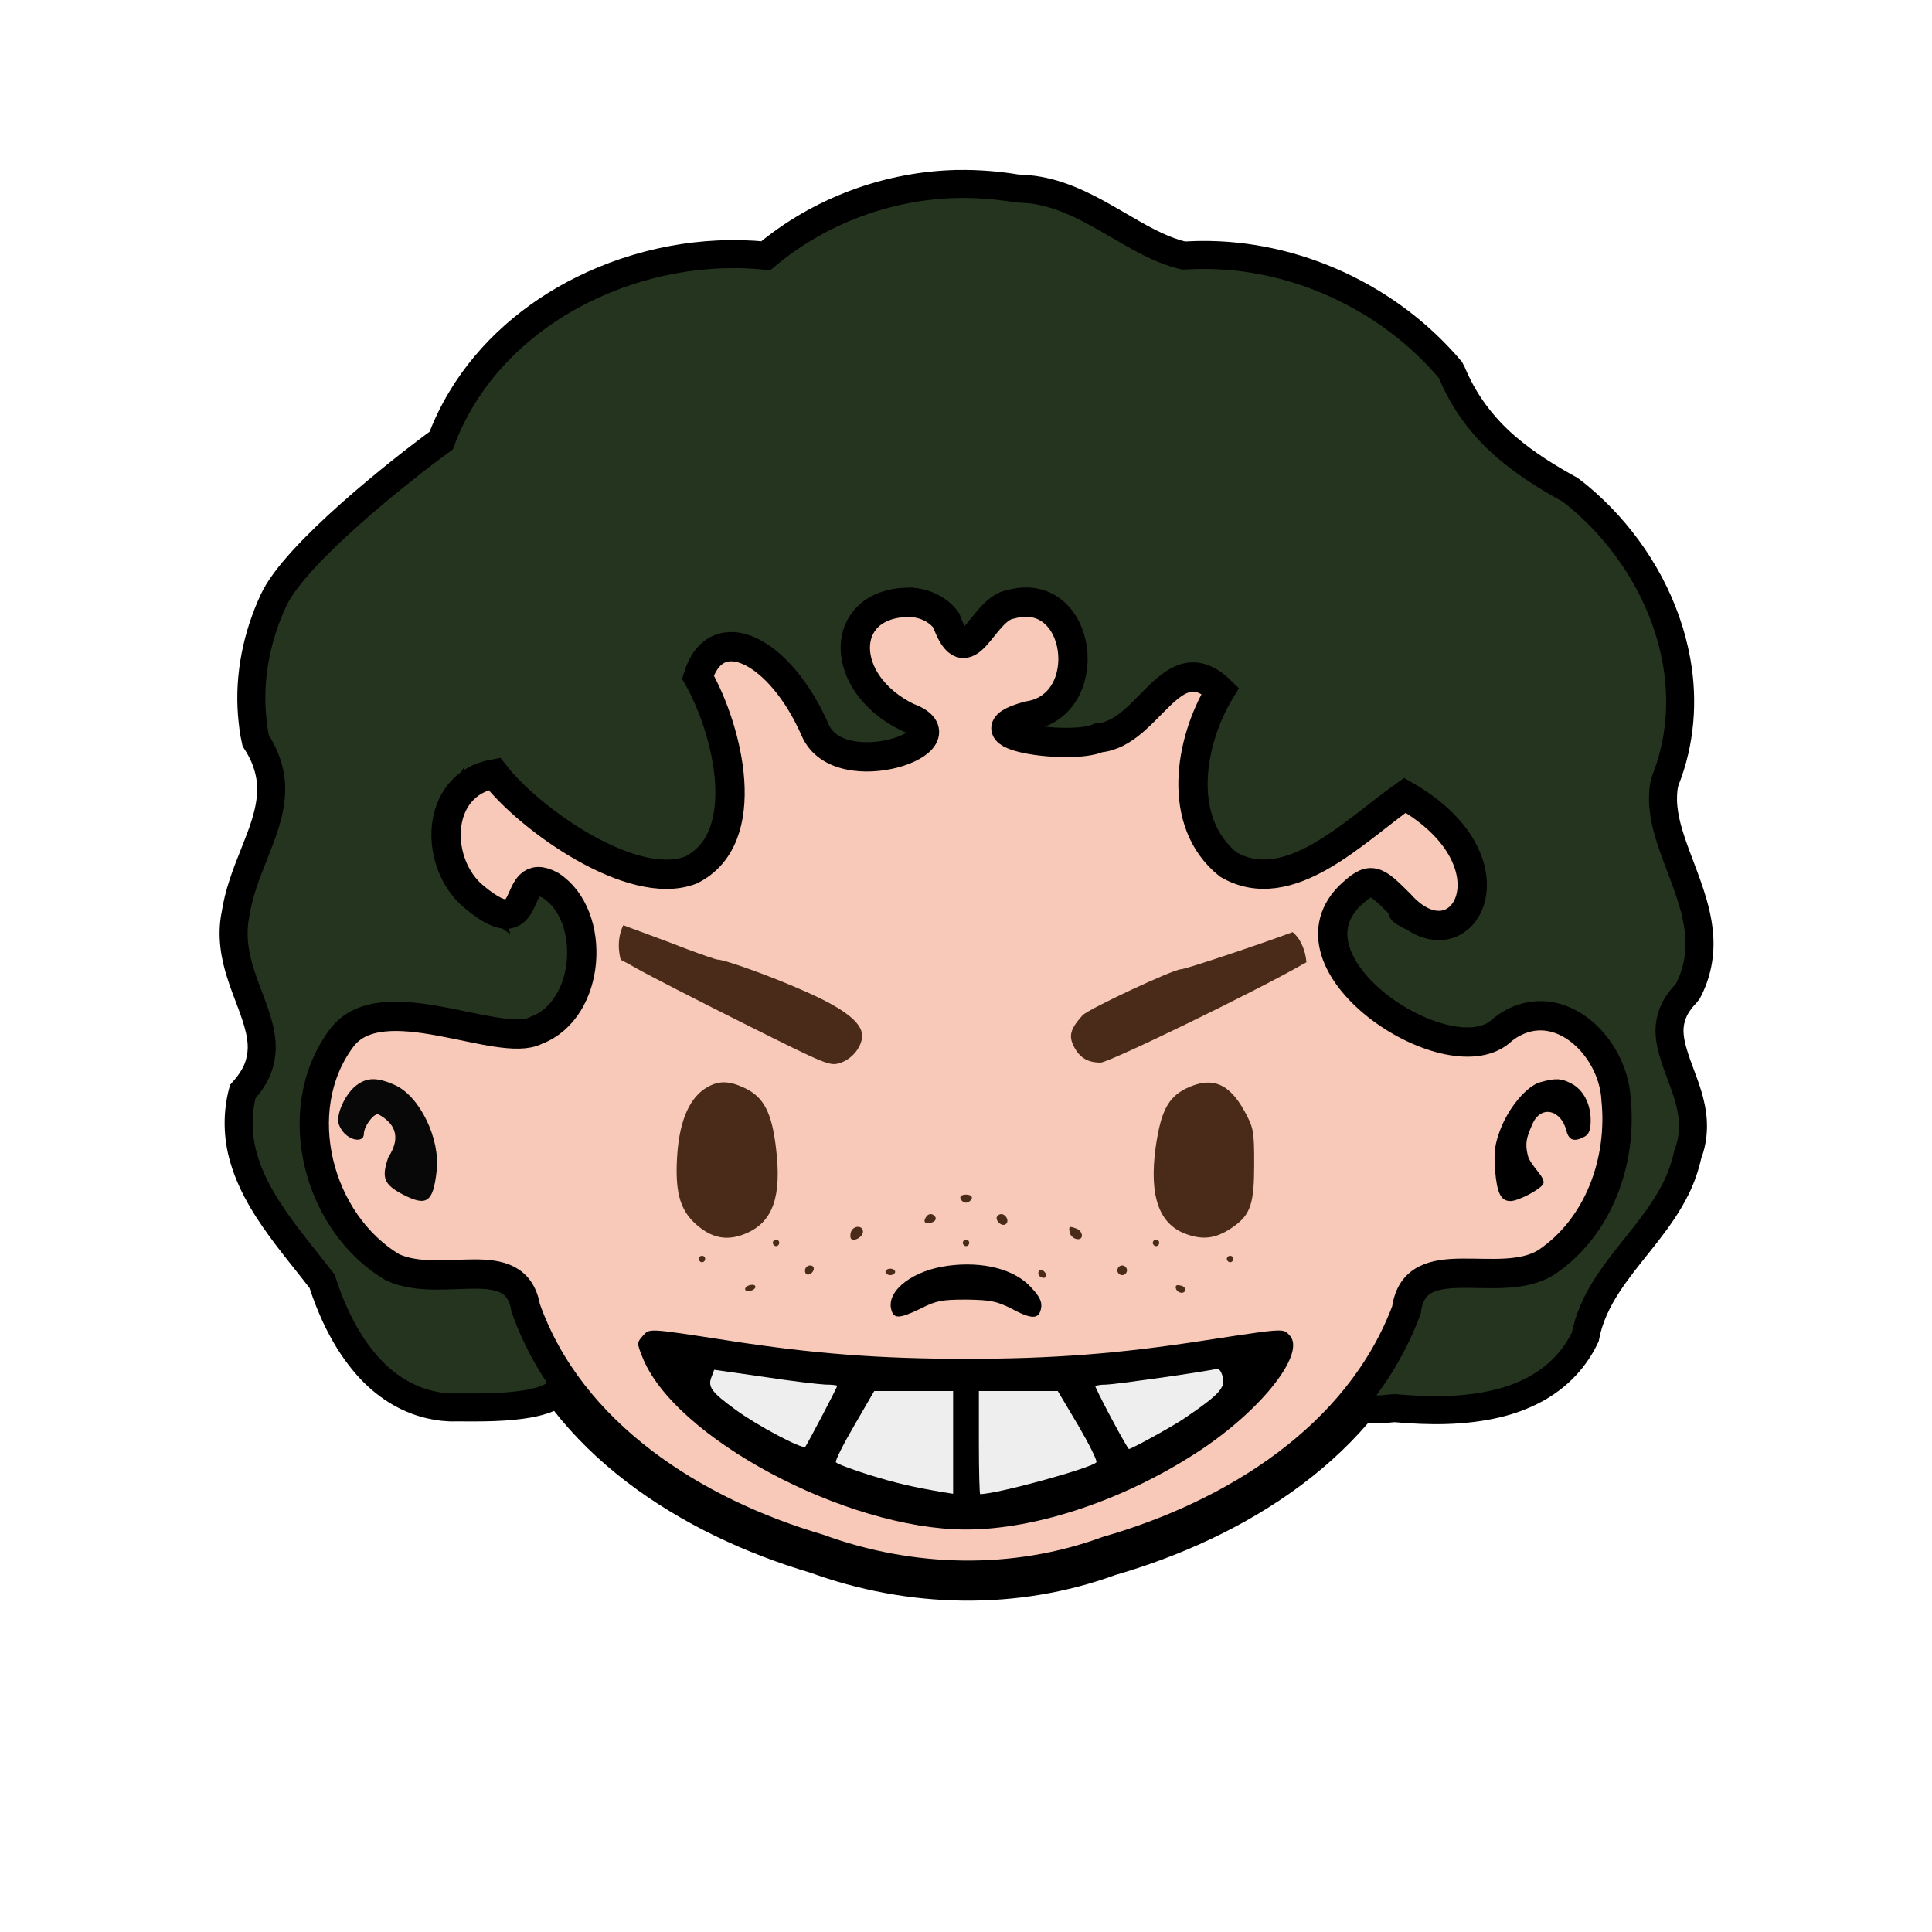
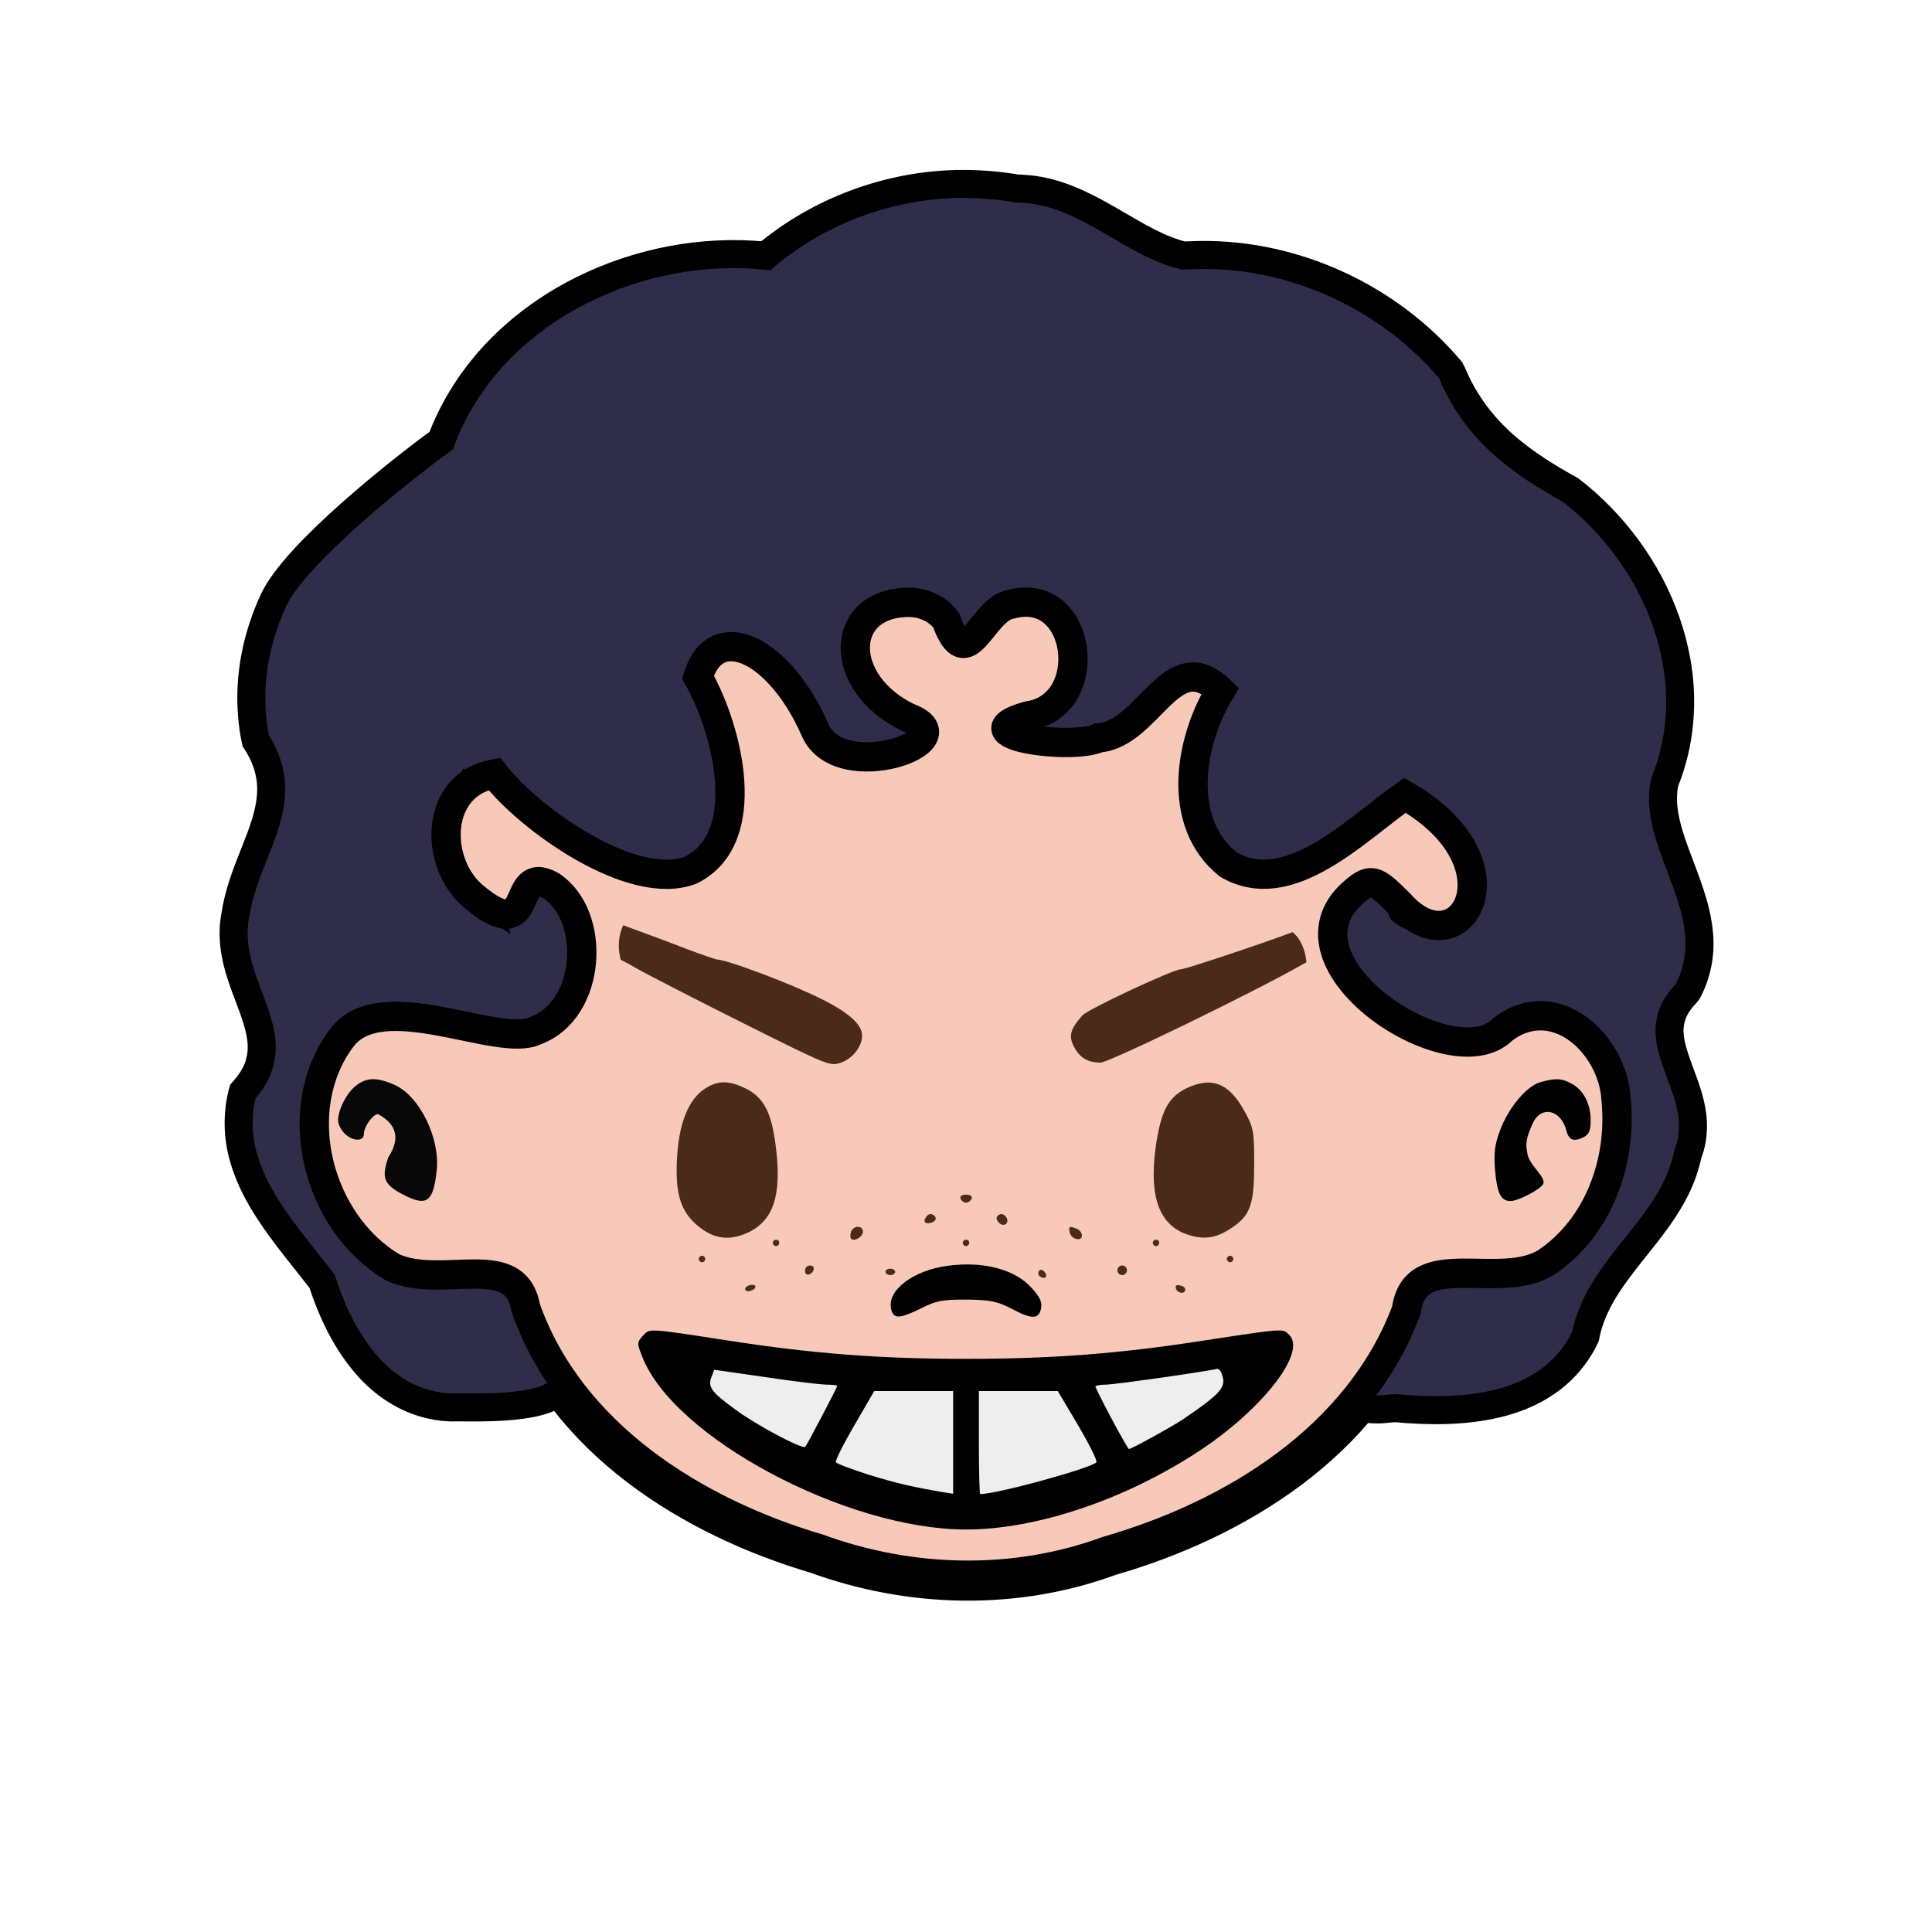
<svg xmlns="http://www.w3.org/2000/svg" version="1.0" width="600pt" height="600pt" viewBox="0 0 600 600" preserveAspectRatio="xMidYMid meet" id="svg23">
  <defs id="defs23">
    <linearGradient id="swatch25">
      <stop style="stop-color:#7bc144;stop-opacity:1;" offset="0" id="stop25" />
      <stop style="stop-color:#7bc144;stop-opacity:1;" offset="1" id="stop26" />
    </linearGradient>
  </defs>
  <path id="path23" style="opacity:1;fill:#f8c9b8;fill-opacity:1;stroke:#000000;stroke-width:15.8;stroke-dasharray:none;stroke-opacity:1" d="m 281.617,187.059 c -21.208,0.658 -19.253,33.377 0.252,35.708 19.489,7.047 -21.777,11.334 -28.699,3.996 -10.69,-4.765 -24.289,-27.763 -31.031,-10.157 9.315,16.373 12.298,43.722 -7.585,53.603 -18.235,7.046 -37.401,-3.593 -48.109,-17.499 -15.893,1.001 -18.948,25.394 -10.514,33.573 13.037,7.992 2.209,-18.382 15.15,-11.248 14.259,9.328 12.563,38.494 -4.58,44.952 -11.332,5.956 -48.16,-14.374 -60.498,2.498 -16.534,22.259 -7.356,57.333 15.966,71.112 15.411,6.986 38.167,-5.648 41.27,12.528 13.846,39.291 52.597,63.484 90.894,74.772 28.811,10.531 60.882,11.338 89.792,0.717 38.933,-11.22 78.084,-35.244 92.866,-74.794 2.602,-19.765 28.82,-5.727 43.38,-14.752 16.368,-10.953 23.642,-31.573 21.713,-50.588 -0.856,-17.146 -18.978,-34.193 -35.184,-21.787 -15.393,15.653 -69.54,-19.147 -47.689,-41.322 6.741,-6.398 16.802,-9.744 15.762,2.394 18.646,20.994 19.953,-30.698 0.484,-24.654 -15.81,9.628 -34.999,23.346 -53.832,12.354 -16.227,-13.108 -12.074,-38.071 -2.44,-53.976 -15.154,-14.685 -22.155,13.462 -37.793,14.662 -8.216,3.919 -43.488,-0.821 -21.899,-6.83 21.529,-3.147 16.871,-40.786 -5.409,-34.651 -8.986,1.432 -13.546,23.056 -20.015,4.998 -2.779,-3.817 -7.613,-5.768 -12.25,-5.607 z" />
-   <path id="path42" style="fill:#25341e;stroke:#000000;stroke-width:8.7;stroke-dasharray:none;stroke-opacity:1" d="m 297.557,57.131 c -21.658,0.388 -43.129,8.348 -59.729,22.279 -19.452,-1.952 -39.388,1.888 -56.883,10.559 -15.304,7.59 -28.842,19.164 -37.662,33.889 -2.48,4.116 -4.58,8.462 -6.257,12.966 -12.711,9.256 -45.329,35.062 -52.063,49.558 -5.12,10.999 -7.676,23.276 -6.721,35.408 0.227,2.754 0.558,5.526 1.163,8.215 3.018,4.548 4.929,9.934 4.805,15.435 -0.099,6.977 -2.822,13.533 -5.34,19.926 -2.419,6.038 -4.783,12.176 -5.741,18.645 -1.315,6.297 -0.266,12.828 1.748,18.858 1.83,5.742 4.473,11.225 5.801,17.124 0.122,0.589 0.298,1.501 0.392,2.224 0.641,4.234 -0.133,8.686 -2.368,12.359 -0.932,1.611 -2.093,3.075 -3.326,4.464 -1.804,6.773 -1.665,14.024 0.332,20.738 2.626,9.065 7.964,17.026 13.604,24.477 3.501,4.602 7.184,9.062 10.703,13.65 3.088,9.487 7.442,18.755 14.095,26.283 5.118,5.816 11.891,10.332 19.505,12.051 2.595,0.62 5.262,0.924 7.93,0.837 7.836,0.026 15.748,0.176 23.48,-1.294 3.195,-0.702 6.62,-1.609 8.93,-4.084 1.181,-1.299 1.782,-3.159 1.493,-4.878 -1.903,-2.77 -3.585,-5.689 -5.231,-8.612 -0.597,-0.443 -0.724,-1.136 -0.874,-1.819 -1.737,-3.444 -3.338,-6.967 -4.65,-10.672 -0.584,-3.587 -2.355,-7.179 -5.551,-9.107 -3.73,-2.303 -8.279,-2.457 -12.537,-2.443 -6.76,0.056 -13.643,0.929 -20.304,-0.672 -1.938,-0.466 -3.835,-1.172 -5.441,-2.378 -9.748,-6.481 -16.578,-16.819 -19.729,-28.007 -1.157,-4.031 -1.768,-8.203 -1.985,-12.387 -0.068,-1.023 -0.039,-2.361 0.004,-3.45 0.034,-1.061 0.115,-2.129 0.205,-3.264 0.655,-6.695 2.588,-13.434 6.541,-18.952 1.853,-2.487 4.08,-4.826 6.96,-6.104 2.937,-1.488 6.29,-1.68 9.52,-1.787 8.538,-0.023 16.875,2.083 25.2,3.715 4.903,0.93 9.875,1.988 14.893,1.66 1.847,-0.101 3.629,-0.65 5.288,-1.445 5.755,-2.392 10.016,-7.503 12.3,-13.202 2.932,-7.29 3.311,-15.648 0.814,-23.118 -1.569,-4.693 -4.556,-9.011 -8.795,-11.656 -1.288,-0.959 -2.334,-2.345 -3.93,-2.813 -2.467,0.624 -5.064,1.526 -6.727,3.561 -3.382,-10.484 -6.751,-20.972 -10.154,-31.449 0.542,-0.177 1.094,-0.32 1.648,-0.449 5.362,6.507 11.887,11.961 18.734,16.838 7.776,5.391 16.172,10.112 25.325,12.692 5.693,1.552 11.906,2.228 17.585,0.254 5.363,-2.284 9.46,-7.021 11.461,-12.444 2.548,-6.784 2.543,-14.232 1.591,-21.327 -1.258,-8.831 -4.003,-17.443 -7.947,-25.439 -0.414,-0.813 -0.829,-1.627 -1.279,-2.421 1.022,-3.059 2.874,-6.237 6.074,-7.369 3.303,-1.131 6.851,0.148 9.71,1.858 0.874,0.525 1.722,1.116 2.447,1.675 5.662,4.429 9.847,10.462 13.147,16.783 1.207,2.33 2.183,4.771 3.503,7.043 1.205,2.256 2.409,4.512 3.614,6.768 4.566,2.008 9.788,2.421 14.614,1.165 6.079,-1.565 11.617,-5.232 15.417,-10.229 0.735,-0.984 1.232,-2.123 2.255,-2.853 1.571,-1.505 3.399,-2.786 4.687,-4.559 0.465,-0.723 0.466,-1.786 -0.273,-2.322 -0.374,-0.576 -1.19,-0.247 -1.767,-0.407 -1.158,-0.086 -2.272,-0.186 -3.336,-0.318 -4.774,-0.605 -9.636,-1.51 -13.917,-3.807 -2.046,-1.11 -3.988,-2.779 -4.621,-5.102 -1.993,-3.656 -3.209,-8.119 -1.792,-12.189 1.132,-3.328 4.187,-5.618 7.453,-6.623 2.21,-0.717 4.545,-1.025 6.861,-1.085 3.828,0.094 7.736,1.744 10.082,4.842 0.405,0.972 0.698,2.042 1.303,2.896 1.943,1.973 4.081,4.204 6.977,4.554 0.605,0.064 1.092,-0.55 1.601,-0.847 1.957,-1.622 3.5,-3.683 5.065,-5.662 0.399,-0.817 0.581,-1.782 1.397,-2.3 2.73,-2.496 6.458,-4.288 10.228,-3.66 2.129,0.406 4.325,0.862 6.117,2.162 3.958,2.729 5.938,7.542 6.373,12.199 0.831,4.287 0.09,9.092 -2.892,12.428 -1.481,1.639 -3.04,3.284 -5.069,4.246 -1.596,0.87 -3.395,1.204 -5.148,1.578 -1.809,0.561 -3.693,1.1 -5.27,2.172 -1.246,0.916 -2.019,2.705 -1.189,4.143 1.095,1.851 3.306,2.556 5.246,3.158 3.19,0.9 6.515,1.197 9.81,1.426 4.368,0.259 8.79,0.067 13.084,-0.794 0.889,-0.306 1.768,-0.565 2.699,-0.699 2.667,-0.636 5.253,-1.887 7.201,-3.845 4.004,-3.311 7.747,-6.931 11.835,-10.143 2.39,-2.188 5.161,-4.449 8.55,-4.589 1.178,-0.256 2.45,0.005 3.358,0.816 1.187,0.569 2.291,1.304 3.286,2.166 -1.76,3.457 -3.541,6.932 -4.803,10.628 -1.517,4.303 -2.512,8.79 -3.051,13.317 -0.402,4.153 -0.283,8.366 0.48,12.456 0.831,4.385 2.486,8.717 5.13,12.375 2.191,3.093 5.132,5.676 8.483,7.444 5.244,2.333 11.28,2.372 16.744,0.806 7.531,-2.117 14.172,-6.466 20.456,-10.997 5.37,-3.906 10.471,-8.168 15.857,-12.053 6.345,3.761 12.284,8.623 16.067,15.049 2.576,4.392 4.082,9.761 2.741,14.802 -0.827,3.279 -3.305,6.356 -6.749,7.011 -1.84,0.391 -3.745,0.04 -5.484,-0.606 -2.653,0.774 -5.315,-0.569 -7.442,-2.062 -0.32,-0.324 0.328,-0.918 0.387,-1.354 0.08,-0.517 0.879,-1.173 0.273,-1.559 -2.417,-2.309 -4.661,-4.906 -7.599,-6.576 -1.008,-0.523 -2.185,-0.865 -3.311,-0.735 -3.506,1.744 -6.778,4.053 -9.393,6.978 -2.758,3.625 -4.013,8.352 -3.306,12.861 0.899,6.014 4.401,11.289 8.494,15.638 5.573,5.849 12.465,10.383 19.899,13.505 3.776,0.922 7.575,1.775 11.275,2.975 5.294,-0.432 10.321,-2.285 15.369,-3.807 3.547,-2.754 8.1,-4.411 12.62,-3.828 1.561,0.147 3.053,0.654 4.531,1.129 3.428,0.433 6.574,2.389 8.549,5.211 1.054,1.377 1.747,2.977 2.514,4.515 2.757,4.246 4.41,9.214 4.613,14.28 0.255,2.728 0.3,5.473 0.173,8.209 -0.027,0.432 -0.075,1.239 -0.119,1.814 -0.847,10.447 -4.458,20.782 -10.946,29.076 -0.646,0.814 -1.476,1.814 -2.248,2.654 -0.801,0.873 -1.859,1.952 -2.729,2.733 -1.484,1.37 -3.086,2.647 -4.68,3.747 -3.96,2.704 -8.89,3.336 -13.571,3.516 -6.379,0.277 -12.815,-0.536 -19.152,0.48 -3.67,0.581 -7.397,2.245 -9.494,5.443 -1.358,1.966 -2.01,4.317 -2.381,6.648 -0.696,1.899 -1.593,3.73 -2.34,5.598 -0.072,1.782 -1.053,3.366 -1.883,4.894 -1.345,2.33 -3.093,4.389 -4.433,6.72 -1.568,2.48 -3.213,4.827 -5.003,7.186 -0.737,1.588 -1.081,3.698 0.225,5.098 1.593,1.645 4.073,1.695 6.215,1.689 1.708,0.005 3.404,-0.318 5.098,-0.395 10.62,0.964 21.478,1.068 31.904,-1.445 7.907,-1.911 15.568,-5.647 21.14,-11.686 2.468,-2.657 4.552,-5.694 6.093,-8.972 1.111,-5.933 3.763,-11.467 7.066,-16.48 0.635,-0.962 1.428,-2.124 2.159,-3.137 6.305,-8.758 13.994,-16.612 18.84,-26.351 1.732,-3.427 2.977,-7.089 3.797,-10.834 1.987,-5.028 1.987,-10.652 0.675,-15.848 -1.492,-6.337 -4.629,-12.164 -5.958,-18.545 -0.163,-0.792 -0.304,-1.847 -0.351,-2.489 -0.376,-3.768 0.767,-7.615 3.064,-10.616 0.73,-1.083 1.731,-1.964 2.515,-2.988 2.906,-5.416 4.101,-11.683 3.544,-17.794 -0.739,-8.677 -4.273,-16.743 -7.24,-24.827 -1.936,-5.333 -3.843,-10.958 -3.971,-16.755 -0.004,-2.111 0.082,-4.288 0.778,-6.295 4.611,-11.639 5.644,-24.566 3.44,-36.859 -3.005,-16.907 -11.618,-32.594 -23.549,-44.856 -2.978,-3.024 -6.122,-5.91 -9.531,-8.439 -6.875,-3.798 -13.546,-7.909 -19.553,-13.035 -6.589,-5.591 -12.084,-12.501 -15.805,-20.315 -0.65,-1.249 -1.1,-2.612 -1.774,-3.835 -18.963,-22.455 -48.115,-36.063 -77.547,-35.731 -1.772,-7.22e-4 -3.549,0.13 -5.313,0.186 -7.62,-1.805 -14.351,-5.997 -21.06,-9.862 -7.502,-4.377 -15.279,-8.733 -23.925,-10.304 -2.233,-0.433 -4.509,-0.562 -6.773,-0.668 -6.036,-1.014 -12.162,-1.483 -18.282,-1.404 z M 144.906,257.42 c 2.086,7.416 4.223,14.818 6.242,22.252 -2.841,-1.986 -5.53,-4.305 -7.343,-7.3 -3.676,-5.871 -4.899,-13.418 -2.646,-20.034 0.377,-1.067 0.846,-2.104 1.427,-3.076 0.773,2.719 1.547,5.439 2.32,8.158 z" />
+   <path id="path42" style="fill:#2f2d4a;stroke:#000000;stroke-width:8.7;stroke-dasharray:none;stroke-opacity:1" d="m 297.557,57.131 c -21.658,0.388 -43.129,8.348 -59.729,22.279 -19.452,-1.952 -39.388,1.888 -56.883,10.559 -15.304,7.59 -28.842,19.164 -37.662,33.889 -2.48,4.116 -4.58,8.462 -6.257,12.966 -12.711,9.256 -45.329,35.062 -52.063,49.558 -5.12,10.999 -7.676,23.276 -6.721,35.408 0.227,2.754 0.558,5.526 1.163,8.215 3.018,4.548 4.929,9.934 4.805,15.435 -0.099,6.977 -2.822,13.533 -5.34,19.926 -2.419,6.038 -4.783,12.176 -5.741,18.645 -1.315,6.297 -0.266,12.828 1.748,18.858 1.83,5.742 4.473,11.225 5.801,17.124 0.122,0.589 0.298,1.501 0.392,2.224 0.641,4.234 -0.133,8.686 -2.368,12.359 -0.932,1.611 -2.093,3.075 -3.326,4.464 -1.804,6.773 -1.665,14.024 0.332,20.738 2.626,9.065 7.964,17.026 13.604,24.477 3.501,4.602 7.184,9.062 10.703,13.65 3.088,9.487 7.442,18.755 14.095,26.283 5.118,5.816 11.891,10.332 19.505,12.051 2.595,0.62 5.262,0.924 7.93,0.837 7.836,0.026 15.748,0.176 23.48,-1.294 3.195,-0.702 6.62,-1.609 8.93,-4.084 1.181,-1.299 1.782,-3.159 1.493,-4.878 -1.903,-2.77 -3.585,-5.689 -5.231,-8.612 -0.597,-0.443 -0.724,-1.136 -0.874,-1.819 -1.737,-3.444 -3.338,-6.967 -4.65,-10.672 -0.584,-3.587 -2.355,-7.179 -5.551,-9.107 -3.73,-2.303 -8.279,-2.457 -12.537,-2.443 -6.76,0.056 -13.643,0.929 -20.304,-0.672 -1.938,-0.466 -3.835,-1.172 -5.441,-2.378 -9.748,-6.481 -16.578,-16.819 -19.729,-28.007 -1.157,-4.031 -1.768,-8.203 -1.985,-12.387 -0.068,-1.023 -0.039,-2.361 0.004,-3.45 0.034,-1.061 0.115,-2.129 0.205,-3.264 0.655,-6.695 2.588,-13.434 6.541,-18.952 1.853,-2.487 4.08,-4.826 6.96,-6.104 2.937,-1.488 6.29,-1.68 9.52,-1.787 8.538,-0.023 16.875,2.083 25.2,3.715 4.903,0.93 9.875,1.988 14.893,1.66 1.847,-0.101 3.629,-0.65 5.288,-1.445 5.755,-2.392 10.016,-7.503 12.3,-13.202 2.932,-7.29 3.311,-15.648 0.814,-23.118 -1.569,-4.693 -4.556,-9.011 -8.795,-11.656 -1.288,-0.959 -2.334,-2.345 -3.93,-2.813 -2.467,0.624 -5.064,1.526 -6.727,3.561 -3.382,-10.484 -6.751,-20.972 -10.154,-31.449 0.542,-0.177 1.094,-0.32 1.648,-0.449 5.362,6.507 11.887,11.961 18.734,16.838 7.776,5.391 16.172,10.112 25.325,12.692 5.693,1.552 11.906,2.228 17.585,0.254 5.363,-2.284 9.46,-7.021 11.461,-12.444 2.548,-6.784 2.543,-14.232 1.591,-21.327 -1.258,-8.831 -4.003,-17.443 -7.947,-25.439 -0.414,-0.813 -0.829,-1.627 -1.279,-2.421 1.022,-3.059 2.874,-6.237 6.074,-7.369 3.303,-1.131 6.851,0.148 9.71,1.858 0.874,0.525 1.722,1.116 2.447,1.675 5.662,4.429 9.847,10.462 13.147,16.783 1.207,2.33 2.183,4.771 3.503,7.043 1.205,2.256 2.409,4.512 3.614,6.768 4.566,2.008 9.788,2.421 14.614,1.165 6.079,-1.565 11.617,-5.232 15.417,-10.229 0.735,-0.984 1.232,-2.123 2.255,-2.853 1.571,-1.505 3.399,-2.786 4.687,-4.559 0.465,-0.723 0.466,-1.786 -0.273,-2.322 -0.374,-0.576 -1.19,-0.247 -1.767,-0.407 -1.158,-0.086 -2.272,-0.186 -3.336,-0.318 -4.774,-0.605 -9.636,-1.51 -13.917,-3.807 -2.046,-1.11 -3.988,-2.779 -4.621,-5.102 -1.993,-3.656 -3.209,-8.119 -1.792,-12.189 1.132,-3.328 4.187,-5.618 7.453,-6.623 2.21,-0.717 4.545,-1.025 6.861,-1.085 3.828,0.094 7.736,1.744 10.082,4.842 0.405,0.972 0.698,2.042 1.303,2.896 1.943,1.973 4.081,4.204 6.977,4.554 0.605,0.064 1.092,-0.55 1.601,-0.847 1.957,-1.622 3.5,-3.683 5.065,-5.662 0.399,-0.817 0.581,-1.782 1.397,-2.3 2.73,-2.496 6.458,-4.288 10.228,-3.66 2.129,0.406 4.325,0.862 6.117,2.162 3.958,2.729 5.938,7.542 6.373,12.199 0.831,4.287 0.09,9.092 -2.892,12.428 -1.481,1.639 -3.04,3.284 -5.069,4.246 -1.596,0.87 -3.395,1.204 -5.148,1.578 -1.809,0.561 -3.693,1.1 -5.27,2.172 -1.246,0.916 -2.019,2.705 -1.189,4.143 1.095,1.851 3.306,2.556 5.246,3.158 3.19,0.9 6.515,1.197 9.81,1.426 4.368,0.259 8.79,0.067 13.084,-0.794 0.889,-0.306 1.768,-0.565 2.699,-0.699 2.667,-0.636 5.253,-1.887 7.201,-3.845 4.004,-3.311 7.747,-6.931 11.835,-10.143 2.39,-2.188 5.161,-4.449 8.55,-4.589 1.178,-0.256 2.45,0.005 3.358,0.816 1.187,0.569 2.291,1.304 3.286,2.166 -1.76,3.457 -3.541,6.932 -4.803,10.628 -1.517,4.303 -2.512,8.79 -3.051,13.317 -0.402,4.153 -0.283,8.366 0.48,12.456 0.831,4.385 2.486,8.717 5.13,12.375 2.191,3.093 5.132,5.676 8.483,7.444 5.244,2.333 11.28,2.372 16.744,0.806 7.531,-2.117 14.172,-6.466 20.456,-10.997 5.37,-3.906 10.471,-8.168 15.857,-12.053 6.345,3.761 12.284,8.623 16.067,15.049 2.576,4.392 4.082,9.761 2.741,14.802 -0.827,3.279 -3.305,6.356 -6.749,7.011 -1.84,0.391 -3.745,0.04 -5.484,-0.606 -2.653,0.774 -5.315,-0.569 -7.442,-2.062 -0.32,-0.324 0.328,-0.918 0.387,-1.354 0.08,-0.517 0.879,-1.173 0.273,-1.559 -2.417,-2.309 -4.661,-4.906 -7.599,-6.576 -1.008,-0.523 -2.185,-0.865 -3.311,-0.735 -3.506,1.744 -6.778,4.053 -9.393,6.978 -2.758,3.625 -4.013,8.352 -3.306,12.861 0.899,6.014 4.401,11.289 8.494,15.638 5.573,5.849 12.465,10.383 19.899,13.505 3.776,0.922 7.575,1.775 11.275,2.975 5.294,-0.432 10.321,-2.285 15.369,-3.807 3.547,-2.754 8.1,-4.411 12.62,-3.828 1.561,0.147 3.053,0.654 4.531,1.129 3.428,0.433 6.574,2.389 8.549,5.211 1.054,1.377 1.747,2.977 2.514,4.515 2.757,4.246 4.41,9.214 4.613,14.28 0.255,2.728 0.3,5.473 0.173,8.209 -0.027,0.432 -0.075,1.239 -0.119,1.814 -0.847,10.447 -4.458,20.782 -10.946,29.076 -0.646,0.814 -1.476,1.814 -2.248,2.654 -0.801,0.873 -1.859,1.952 -2.729,2.733 -1.484,1.37 -3.086,2.647 -4.68,3.747 -3.96,2.704 -8.89,3.336 -13.571,3.516 -6.379,0.277 -12.815,-0.536 -19.152,0.48 -3.67,0.581 -7.397,2.245 -9.494,5.443 -1.358,1.966 -2.01,4.317 -2.381,6.648 -0.696,1.899 -1.593,3.73 -2.34,5.598 -0.072,1.782 -1.053,3.366 -1.883,4.894 -1.345,2.33 -3.093,4.389 -4.433,6.72 -1.568,2.48 -3.213,4.827 -5.003,7.186 -0.737,1.588 -1.081,3.698 0.225,5.098 1.593,1.645 4.073,1.695 6.215,1.689 1.708,0.005 3.404,-0.318 5.098,-0.395 10.62,0.964 21.478,1.068 31.904,-1.445 7.907,-1.911 15.568,-5.647 21.14,-11.686 2.468,-2.657 4.552,-5.694 6.093,-8.972 1.111,-5.933 3.763,-11.467 7.066,-16.48 0.635,-0.962 1.428,-2.124 2.159,-3.137 6.305,-8.758 13.994,-16.612 18.84,-26.351 1.732,-3.427 2.977,-7.089 3.797,-10.834 1.987,-5.028 1.987,-10.652 0.675,-15.848 -1.492,-6.337 -4.629,-12.164 -5.958,-18.545 -0.163,-0.792 -0.304,-1.847 -0.351,-2.489 -0.376,-3.768 0.767,-7.615 3.064,-10.616 0.73,-1.083 1.731,-1.964 2.515,-2.988 2.906,-5.416 4.101,-11.683 3.544,-17.794 -0.739,-8.677 -4.273,-16.743 -7.24,-24.827 -1.936,-5.333 -3.843,-10.958 -3.971,-16.755 -0.004,-2.111 0.082,-4.288 0.778,-6.295 4.611,-11.639 5.644,-24.566 3.44,-36.859 -3.005,-16.907 -11.618,-32.594 -23.549,-44.856 -2.978,-3.024 -6.122,-5.91 -9.531,-8.439 -6.875,-3.798 -13.546,-7.909 -19.553,-13.035 -6.589,-5.591 -12.084,-12.501 -15.805,-20.315 -0.65,-1.249 -1.1,-2.612 -1.774,-3.835 -18.963,-22.455 -48.115,-36.063 -77.547,-35.731 -1.772,-7.22e-4 -3.549,0.13 -5.313,0.186 -7.62,-1.805 -14.351,-5.997 -21.06,-9.862 -7.502,-4.377 -15.279,-8.733 -23.925,-10.304 -2.233,-0.433 -4.509,-0.562 -6.773,-0.668 -6.036,-1.014 -12.162,-1.483 -18.282,-1.404 z M 144.906,257.42 c 2.086,7.416 4.223,14.818 6.242,22.252 -2.841,-1.986 -5.53,-4.305 -7.343,-7.3 -3.676,-5.871 -4.899,-13.418 -2.646,-20.034 0.377,-1.067 0.846,-2.104 1.427,-3.076 0.773,2.719 1.547,5.439 2.32,8.158 z" />
  <path id="path1" style="opacity:1;fill:#f8c9b8;fill-opacity:1;stroke:#000000;stroke-width:9.1;stroke-dasharray:none;stroke-opacity:1" d="m 281.617,187.059 c -21.208,0.658 -21.542,25.028 0.252,35.708 19.489,7.047 -21.104,21.433 -28.699,3.996 -10.824,-24.828 -30.753,-34.9 -36.417,-16.486 9.315,16.373 17.684,50.05 -2.199,59.932 -18.235,7.046 -50.327,-15.981 -61.036,-29.887 -18.791,3.339 -18.869,28.145 -6.056,38.419 19.365,15.937 10.677,-10.84 23.618,-3.706 14.259,9.328 12.563,38.494 -4.58,44.952 -11.332,5.956 -48.16,-14.374 -60.498,2.498 -16.534,22.259 -7.356,57.333 15.966,71.112 15.411,6.986 38.167,-5.648 41.27,12.528 13.846,39.291 52.597,63.484 90.894,74.772 28.811,10.531 60.882,11.338 89.792,0.717 38.933,-11.22 78.084,-35.244 92.866,-74.794 2.602,-19.765 28.82,-5.727 43.38,-14.752 16.368,-10.953 23.642,-31.573 21.713,-50.588 -0.856,-17.146 -18.978,-34.193 -35.184,-21.787 -15.393,15.653 -69.54,-19.147 -47.689,-41.322 6.741,-6.398 7.847,-5.502 15.762,2.394 18.646,20.994 38.718,-12.487 1.542,-33.776 -15.339,10.773 -36.057,32.469 -54.89,21.476 -16.227,-13.108 -12.074,-38.071 -2.44,-53.976 -15.154,-14.685 -22.155,13.462 -37.793,14.662 -8.216,3.919 -43.488,-0.821 -21.899,-6.83 21.529,-3.147 16.871,-40.786 -5.409,-34.651 -8.986,1.432 -13.546,23.056 -20.015,4.998 -2.779,-3.817 -7.613,-5.768 -12.25,-5.607 z" />
  <path d="m 397.733,413.213 c -2.53,-0.179 -8.171,0.711 -23.733,3.086 -26.4,4.1 -47.1,5.7 -74,5.7 -26.9,0 -47.6,-1.6 -74,-5.7 -25.3,-3.9 -24.201,-3.8 -26.401,-1.4 -1.8,2 -1.799,2.3 -0.199,6.3 9.6,25.1 63.3,53.801 100.6,53.801 22.1,0 49.799,-9.4 72.899,-24.7 19.5,-13 32.901,-30.4 27.501,-35.7 -0.75,-0.787 -1.149,-1.28 -2.667,-1.387 z" style="fill:#000000;fill-opacity:1;stroke:#257325;stroke-width:0;stroke-dasharray:none;stroke-opacity:0.652" id="path26" />
  <path style="fill:#4a2b1a;fill-opacity:1;stroke:#257325;stroke-width:0;stroke-dasharray:none;stroke-opacity:0.652" d="m 401.445,289.478 c -10.184,3.808 -33.3,11.522 -34.645,11.522 -2.4,0 -28.699,12.3 -30.599,14.3 -3.8,4.2 -4.401,6.4 -2.701,9.7 1.8,3.5 4.3,5 8.3,5 2.6,0 48.1,-22.101 62.9,-30.601 0.425,-0.248 0.653,-0.344 1.021,-0.551 -0.1,-1.603 -0.507,-3.567 -1.547,-5.786 -0.741,-1.581 -1.706,-2.736 -2.729,-3.584 z" id="path41" />
  <path style="fill:#4a2b1a;fill-opacity:1;stroke:#257325;stroke-width:0;stroke-dasharray:none;stroke-opacity:0.652" d="m 193.567,287.319 c -2.535,5.266 -0.828,10.586 -0.773,10.753 1.382,0.692 3.141,1.64 5.005,2.728 3.7,2.1 18.7,9.801 33.3,17.101 26.2,13.1 26.701,13.3 30.101,12.1 4.2,-1.5 7.2,-6.1 6.4,-9.5 -1,-3.8 -6.701,-7.901 -18.201,-12.901 -9.9,-4.4 -24.3,-9.599 -26.6,-9.599 -0.4,0 -4.799,-1.5 -9.599,-3.3 -4.8,-1.9 -12.2,-4.601 -16.5,-6.201 -1.259,-0.44 -2.212,-0.812 -3.133,-1.181 z" id="path40" />
  <path d="m 110.5,337.2 c -2.9,2.3 -5.5,7.4 -5.5,10.8 0,1.1 0.9,2.9 2,4 2.5,2.5 6,2.6 6,0.2 0,-2.3 2.8,-6.2 4.4,-6.2 4.762,2.563 7.582,6.663 3.2,13.4 -2.2,6.4 -1.4,8.4 4.4,11.5 7.5,3.9 9.5,2.6 10.6,-7.2 1.2,-10 -5.2,-23.2 -12.9,-26.7 -5.5,-2.5 -8.8,-2.5 -12.2,0.2 z" id="path2" style="fill:#080808;fill-opacity:1;stroke:#257325;stroke-width:0;stroke-dasharray:none;stroke-opacity:0.652" />
  <path d="m 478.3,336.1 c -4.2,1.2 -9.8,7.9 -12.4,14.8 -1.7,4.5 -2,7 -1.6,12.4 0.6,7.3 1.8,9.7 4.8,9.7 2.3,0 8.9,-3.4 10.1,-5.2 1.2,-2 -3.967,-5.637 -4.767,-9.124 -0.829,-3.61 -0.403,-5.305 1.397,-9.405 2.6,-6.3 9.07,-4.671 10.67,2.029 0.8,2.9 2.4,3.4 5.6,1.7 1.4,-0.8 1.9,-2.1 1.9,-5.1 0,-5.1 -2.3,-9.5 -6,-11.4 -3.2,-1.7 -5,-1.7 -9.7,-0.4 z" id="path3" style="fill:#000000;fill-opacity:1;stroke:#257325;stroke-width:0;stroke-dasharray:none;stroke-opacity:0.652" />
  <path d="m 219.9,337.5 c -5.6,3 -8.9,10.3 -9.6,21.5 -0.7,10.8 0.8,16.4 5.3,20.7 5.2,4.9 10.2,5.9 16.2,3.3 8.3,-3.6 11,-11.5 9.2,-26.4 -1.3,-11.1 -3.8,-15.8 -9.5,-18.6 -4.8,-2.3 -8,-2.5 -11.6,-0.5 z" id="path4" style="fill:#4a2b1a;fill-opacity:1;stroke:#257325;stroke-width:0;stroke-dasharray:none;stroke-opacity:0.652" />
  <path d="m 368.2,338.1 c -5.5,2.8 -7.7,7.1 -9.3,18.2 -2.1,15.3 1.1,24.2 9.9,27.1 5.3,1.8 9.2,1.1 14.2,-2.4 5.4,-3.8 6.5,-7.2 6.5,-19.5 0,-10.3 -0.2,-11.3 -3,-16.4 -4.9,-8.9 -10.3,-10.9 -18.3,-7 z" id="path5" style="fill:#4a2b1a;fill-opacity:1;stroke:#257325;stroke-width:0;stroke-dasharray:none;stroke-opacity:0.652" />
  <path d="m 294.3,393.1 c -10.6,1.4 -18.7,7.5 -17.6,13.2 0.7,3.4 2.4,3.4 9.4,0 4.7,-2.4 6.6,-2.7 14,-2.7 7.4,0.1 9.4,0.5 13.8,2.7 6.5,3.5 8.7,3.5 9.4,0.1 0.4,-2 -0.3,-3.6 -3,-6.5 -5.1,-5.7 -15,-8.3 -26,-6.8 z" id="path16" style="fill:#000000;fill-opacity:1;stroke:#257325;stroke-width:0;stroke-dasharray:none;stroke-opacity:0.652" />
  <g id="g41">
    <path d="m 221.799,425.399 -0.899,2.401 c -1.1,2.9 0.1,4.599 7.4,9.899 6.6,4.9 20.9,12.5 21.8,11.6 0.7,-0.9 9.899,-18.399 9.899,-18.899 0,-0.2 -1.7,-0.4 -3.7,-0.4 -2.1,-0.1 -10.699,-1.101 -19.099,-2.401 z" style="fill:#eeeeee;fill-opacity:1;stroke:#257325;stroke-width:0;stroke-dasharray:none;stroke-opacity:0.652" id="path30" />
    <path d="m 271.5,432 -6.201,10.701 c -3.4,5.8 -6,10.999 -5.7,11.399 0.3,0.5 4.9,2.199 10.2,3.899 8.8,2.7 13.701,3.801 23.001,5.401 l 3.199,0.5 V 448 432 h -12.199 z" style="fill:#eeeeee;fill-opacity:1;stroke:#257325;stroke-width:0;stroke-dasharray:none;stroke-opacity:0.652" id="path29" />
    <path d="m 378.1,425.101 c -7.1,1.4 -31.599,4.8 -34.399,4.9 -2.1,0 -3.701,0.3 -3.501,0.7 2.4,5.3 10,19.299 10.4,19.299 0.8,0 13.3,-6.9 16.9,-9.3 11.9,-8.1 13.5,-9.999 11.9,-14.099 -0.3,-0.9 -0.901,-1.5 -1.301,-1.5 z" style="fill:#eeeeee;fill-opacity:1;stroke:#257325;stroke-width:0;stroke-dasharray:none;stroke-opacity:0.652" id="path28" />
    <path d="m 304,432 v 16 c 0,8.8 0.2,15.999 0.4,15.999 5.3,0 35,-8.199 36.1,-9.899 0.3,-0.5 -2.3,-5.7 -5.7,-11.5 L 328.5,432 h -12.201 z" style="fill:#eeeeee;fill-opacity:1;stroke:#257325;stroke-width:0;stroke-dasharray:none;stroke-opacity:0.652" id="path27" />
  </g>
  <g id="g30" style="fill:#4a2b1a;fill-opacity:1;stroke:#257325;stroke-width:0;stroke-dasharray:none;stroke-opacity:0.652" transform="matrix(0.1,0,0,-0.1,0,600)">
    <path d="m 2983,2278 c 2,-7 10,-13 17,-13 7,0 15,6 18,13 2,7 -5,12 -18,12 -13,0 -20,-5 -17,-12 z" id="path6" style="fill:#4a2b1a;fill-opacity:1;stroke:#257325;stroke-width:0;stroke-dasharray:none;stroke-opacity:0.652" />
    <path d="m 2875,2219 c -10,-15 1,-23 20,-15 9,3 13,10 10,16 -8,13 -22,13 -30,-1 z" id="path7" style="fill:#4a2b1a;fill-opacity:1;stroke:#257325;stroke-width:0;stroke-dasharray:none;stroke-opacity:0.652" />
    <path d="m 3096,2221 c -3,-5 1,-14 8,-20 16,-13 32,2 21,19 -8,12 -22,13 -29,1 z" id="path8" style="fill:#4a2b1a;fill-opacity:1;stroke:#257325;stroke-width:0;stroke-dasharray:none;stroke-opacity:0.652" />
    <path d="m 2643,2175 c -3,-9 -3,-18 0,-22 10,-10 37,6 37,22 0,20 -29,20 -37,0 z" id="path9" style="fill:#4a2b1a;fill-opacity:1;stroke:#257325;stroke-width:0;stroke-dasharray:none;stroke-opacity:0.652" />
    <path d="m 3322,2173 c 4,-22 38,-30 38,-10 0,8 -7,18 -16,21 -23,9 -26,8 -22,-11 z" id="path10" style="fill:#4a2b1a;fill-opacity:1;stroke:#257325;stroke-width:0;stroke-dasharray:none;stroke-opacity:0.652" />
    <path d="m 2400,2140 c 0,-5 5,-10 10,-10 6,0 10,5 10,10 0,6 -4,10 -10,10 -5,0 -10,-4 -10,-10 z" id="path11" style="fill:#4a2b1a;fill-opacity:1;stroke:#257325;stroke-width:0;stroke-dasharray:none;stroke-opacity:0.652" />
    <path d="m 2990,2140 c 0,-5 5,-10 10,-10 6,0 10,5 10,10 0,6 -4,10 -10,10 -5,0 -10,-4 -10,-10 z" id="path12" style="fill:#4a2b1a;fill-opacity:1;stroke:#257325;stroke-width:0;stroke-dasharray:none;stroke-opacity:0.652" />
    <path d="m 3580,2140 c 0,-5 5,-10 10,-10 6,0 10,5 10,10 0,6 -4,10 -10,10 -5,0 -10,-4 -10,-10 z" id="path13" style="fill:#4a2b1a;fill-opacity:1;stroke:#257325;stroke-width:0;stroke-dasharray:none;stroke-opacity:0.652" />
    <path d="m 2170,2090 c 0,-5 5,-10 10,-10 6,0 10,5 10,10 0,6 -4,10 -10,10 -5,0 -10,-4 -10,-10 z" id="path14" style="fill:#4a2b1a;fill-opacity:1;stroke:#257325;stroke-width:0;stroke-dasharray:none;stroke-opacity:0.652" />
    <path d="m 3810,2090 c 0,-5 5,-10 10,-10 6,0 10,5 10,10 0,6 -4,10 -10,10 -5,0 -10,-4 -10,-10 z" id="path15" style="fill:#4a2b1a;fill-opacity:1;stroke:#257325;stroke-width:0;stroke-dasharray:none;stroke-opacity:0.652" />
    <path d="m 2500,2054 c 0,-9 5,-14 12,-12 18,6 21,28 4,28 -9,0 -16,-7 -16,-16 z" id="path17" style="fill:#4a2b1a;fill-opacity:1;stroke:#257325;stroke-width:0;stroke-dasharray:none;stroke-opacity:0.652" />
    <path d="m 3470,2055 c 0,-8 7,-15 15,-15 8,0 15,7 15,15 0,8 -7,15 -15,15 -8,0 -15,-7 -15,-15 z" id="path18" style="fill:#4a2b1a;fill-opacity:1;stroke:#257325;stroke-width:0;stroke-dasharray:none;stroke-opacity:0.652" />
    <path d="m 2750,2050 c 0,-5 7,-10 15,-10 8,0 15,5 15,10 0,6 -7,10 -15,10 -8,0 -15,-4 -15,-10 z" id="path19" style="fill:#4a2b1a;fill-opacity:1;stroke:#257325;stroke-width:0;stroke-dasharray:none;stroke-opacity:0.652" />
    <path d="m 3226,2052 c -3,-6 -1,-14 5,-17 15,-10 25,3 12,16 -7,7 -13,7 -17,1 z" id="path20" style="fill:#4a2b1a;fill-opacity:1;stroke:#257325;stroke-width:0;stroke-dasharray:none;stroke-opacity:0.652" />
    <path d="m 2315,2000 c -3,-5 1,-10 9,-10 8,0 18,5 21,10 3,6 -1,10 -9,10 -8,0 -18,-4 -21,-10 z" id="path21" style="fill:#4a2b1a;fill-opacity:1;stroke:#257325;stroke-width:0;stroke-dasharray:none;stroke-opacity:0.652" />
    <path d="m 3652,1998 c 5,-15 28,-18 29,-3 0,6 -7,12 -17,13 -10,3 -15,-1 -12,-10 z" id="path22" style="fill:#4a2b1a;fill-opacity:1;stroke:#257325;stroke-width:0;stroke-dasharray:none;stroke-opacity:0.652" />
  </g>
</svg>
